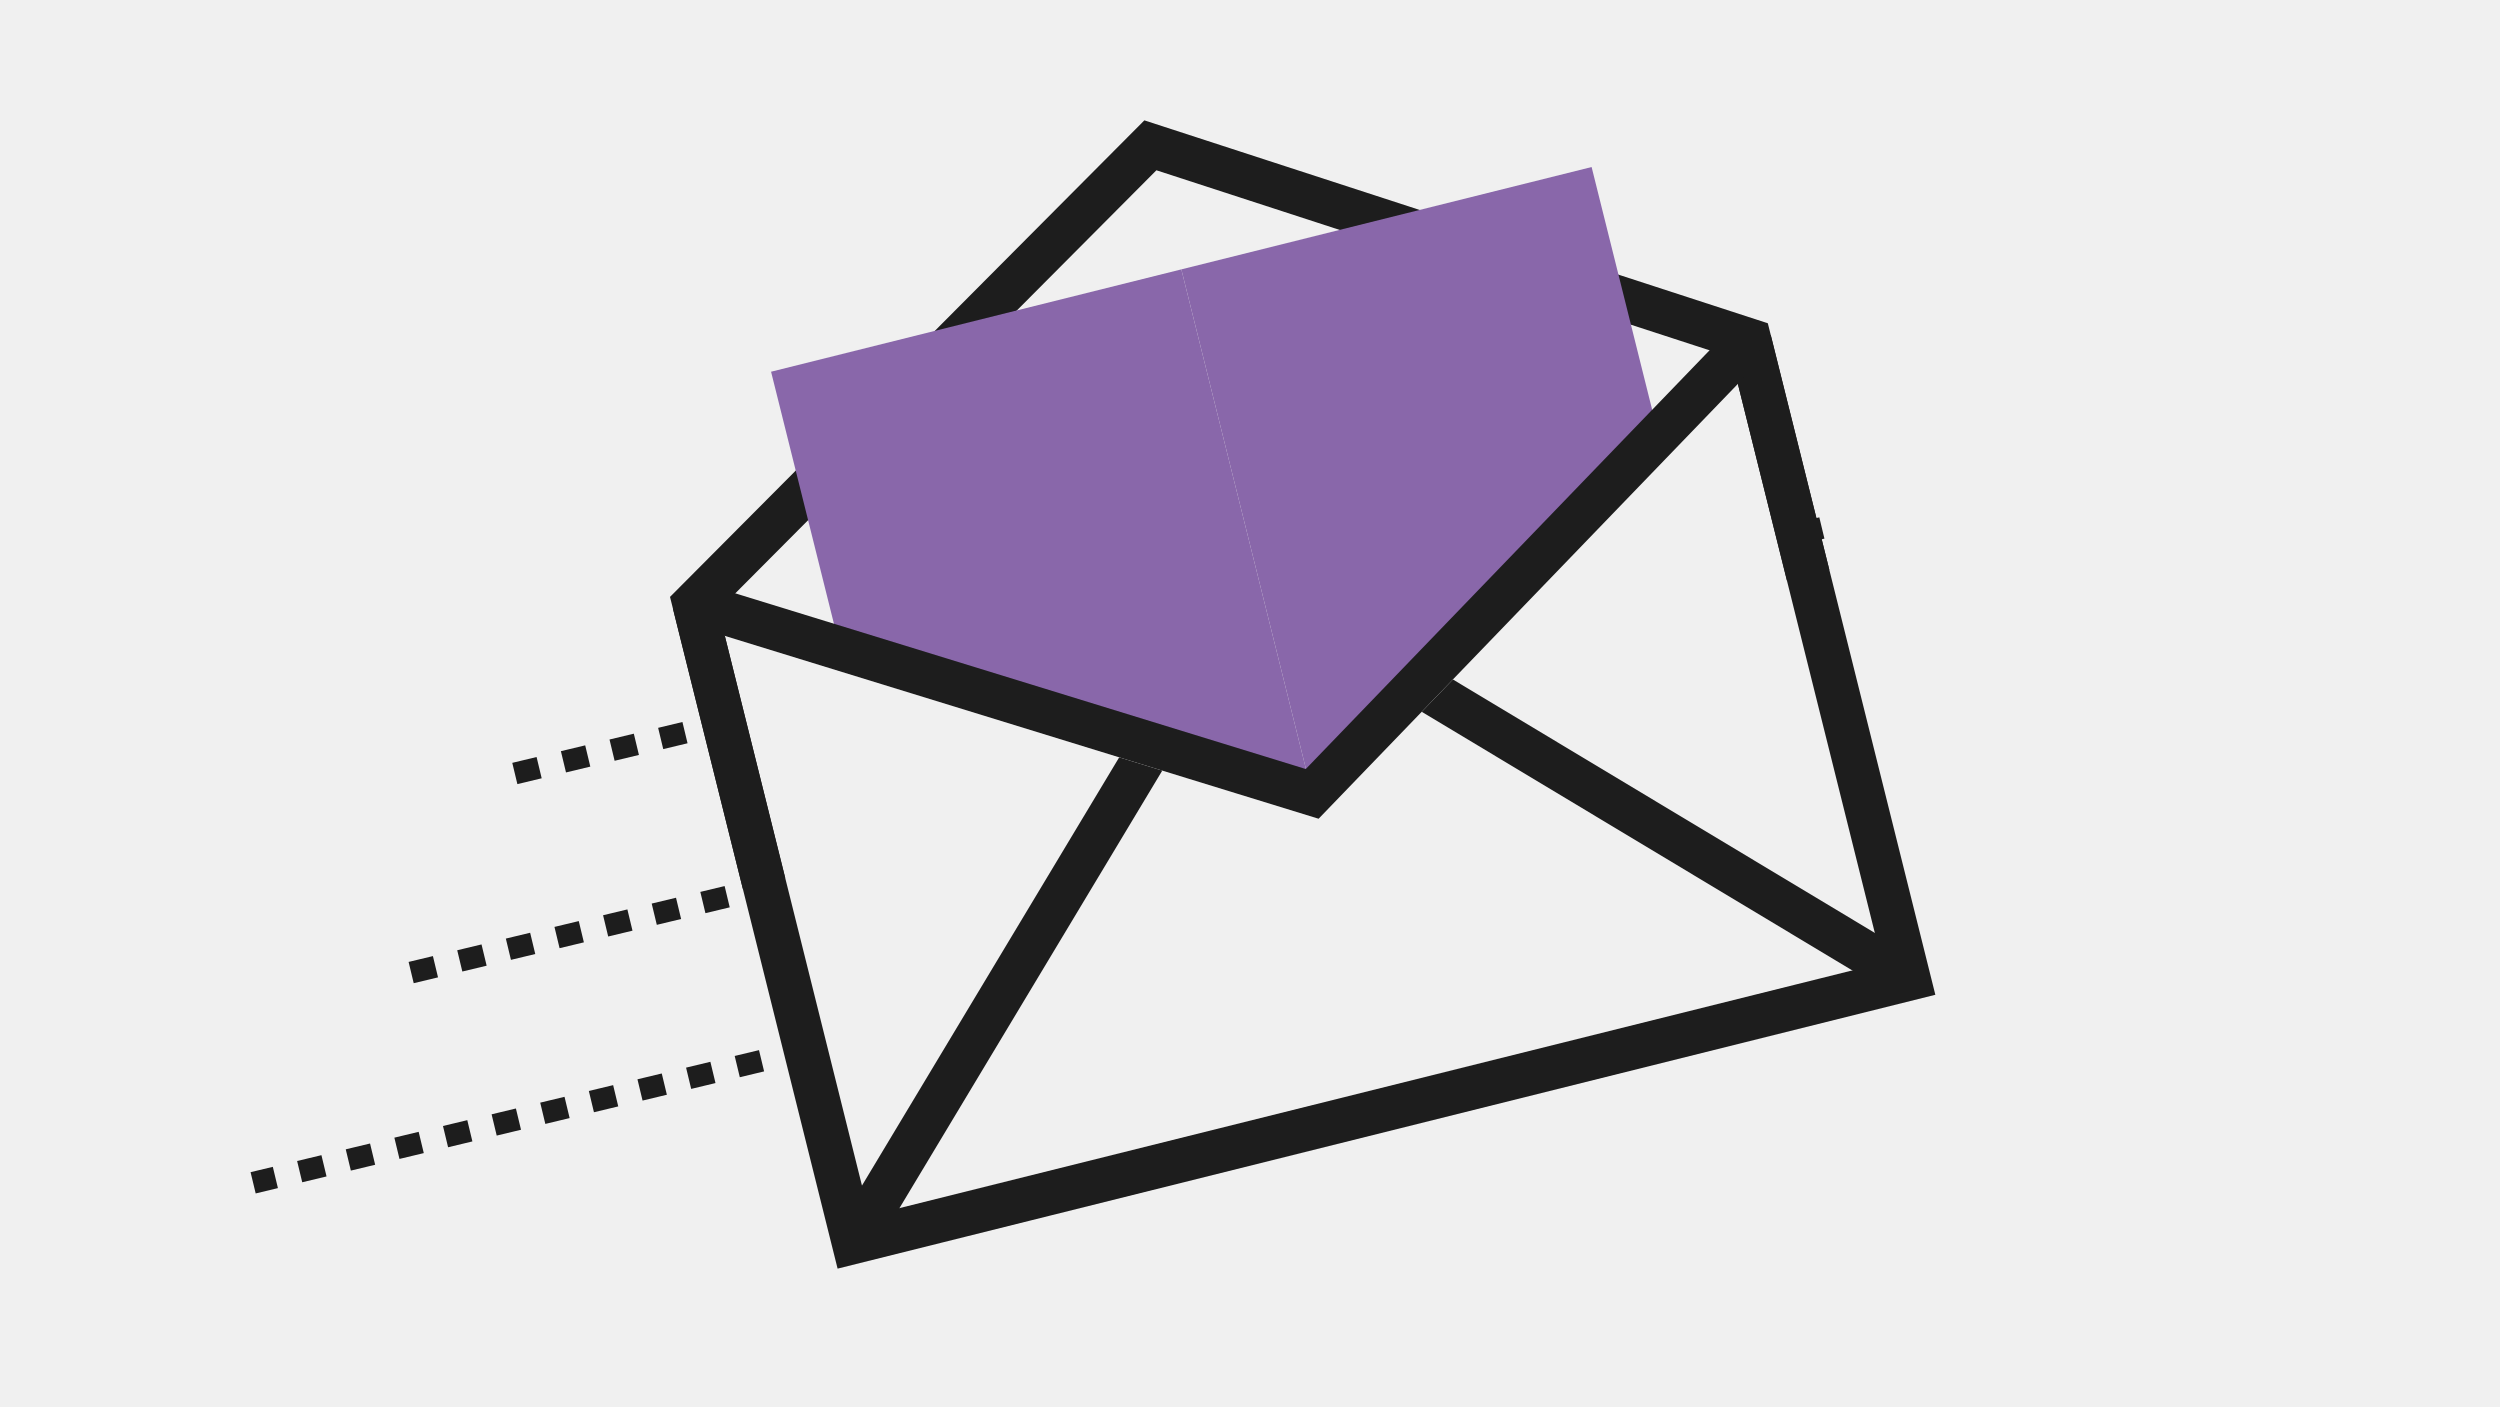
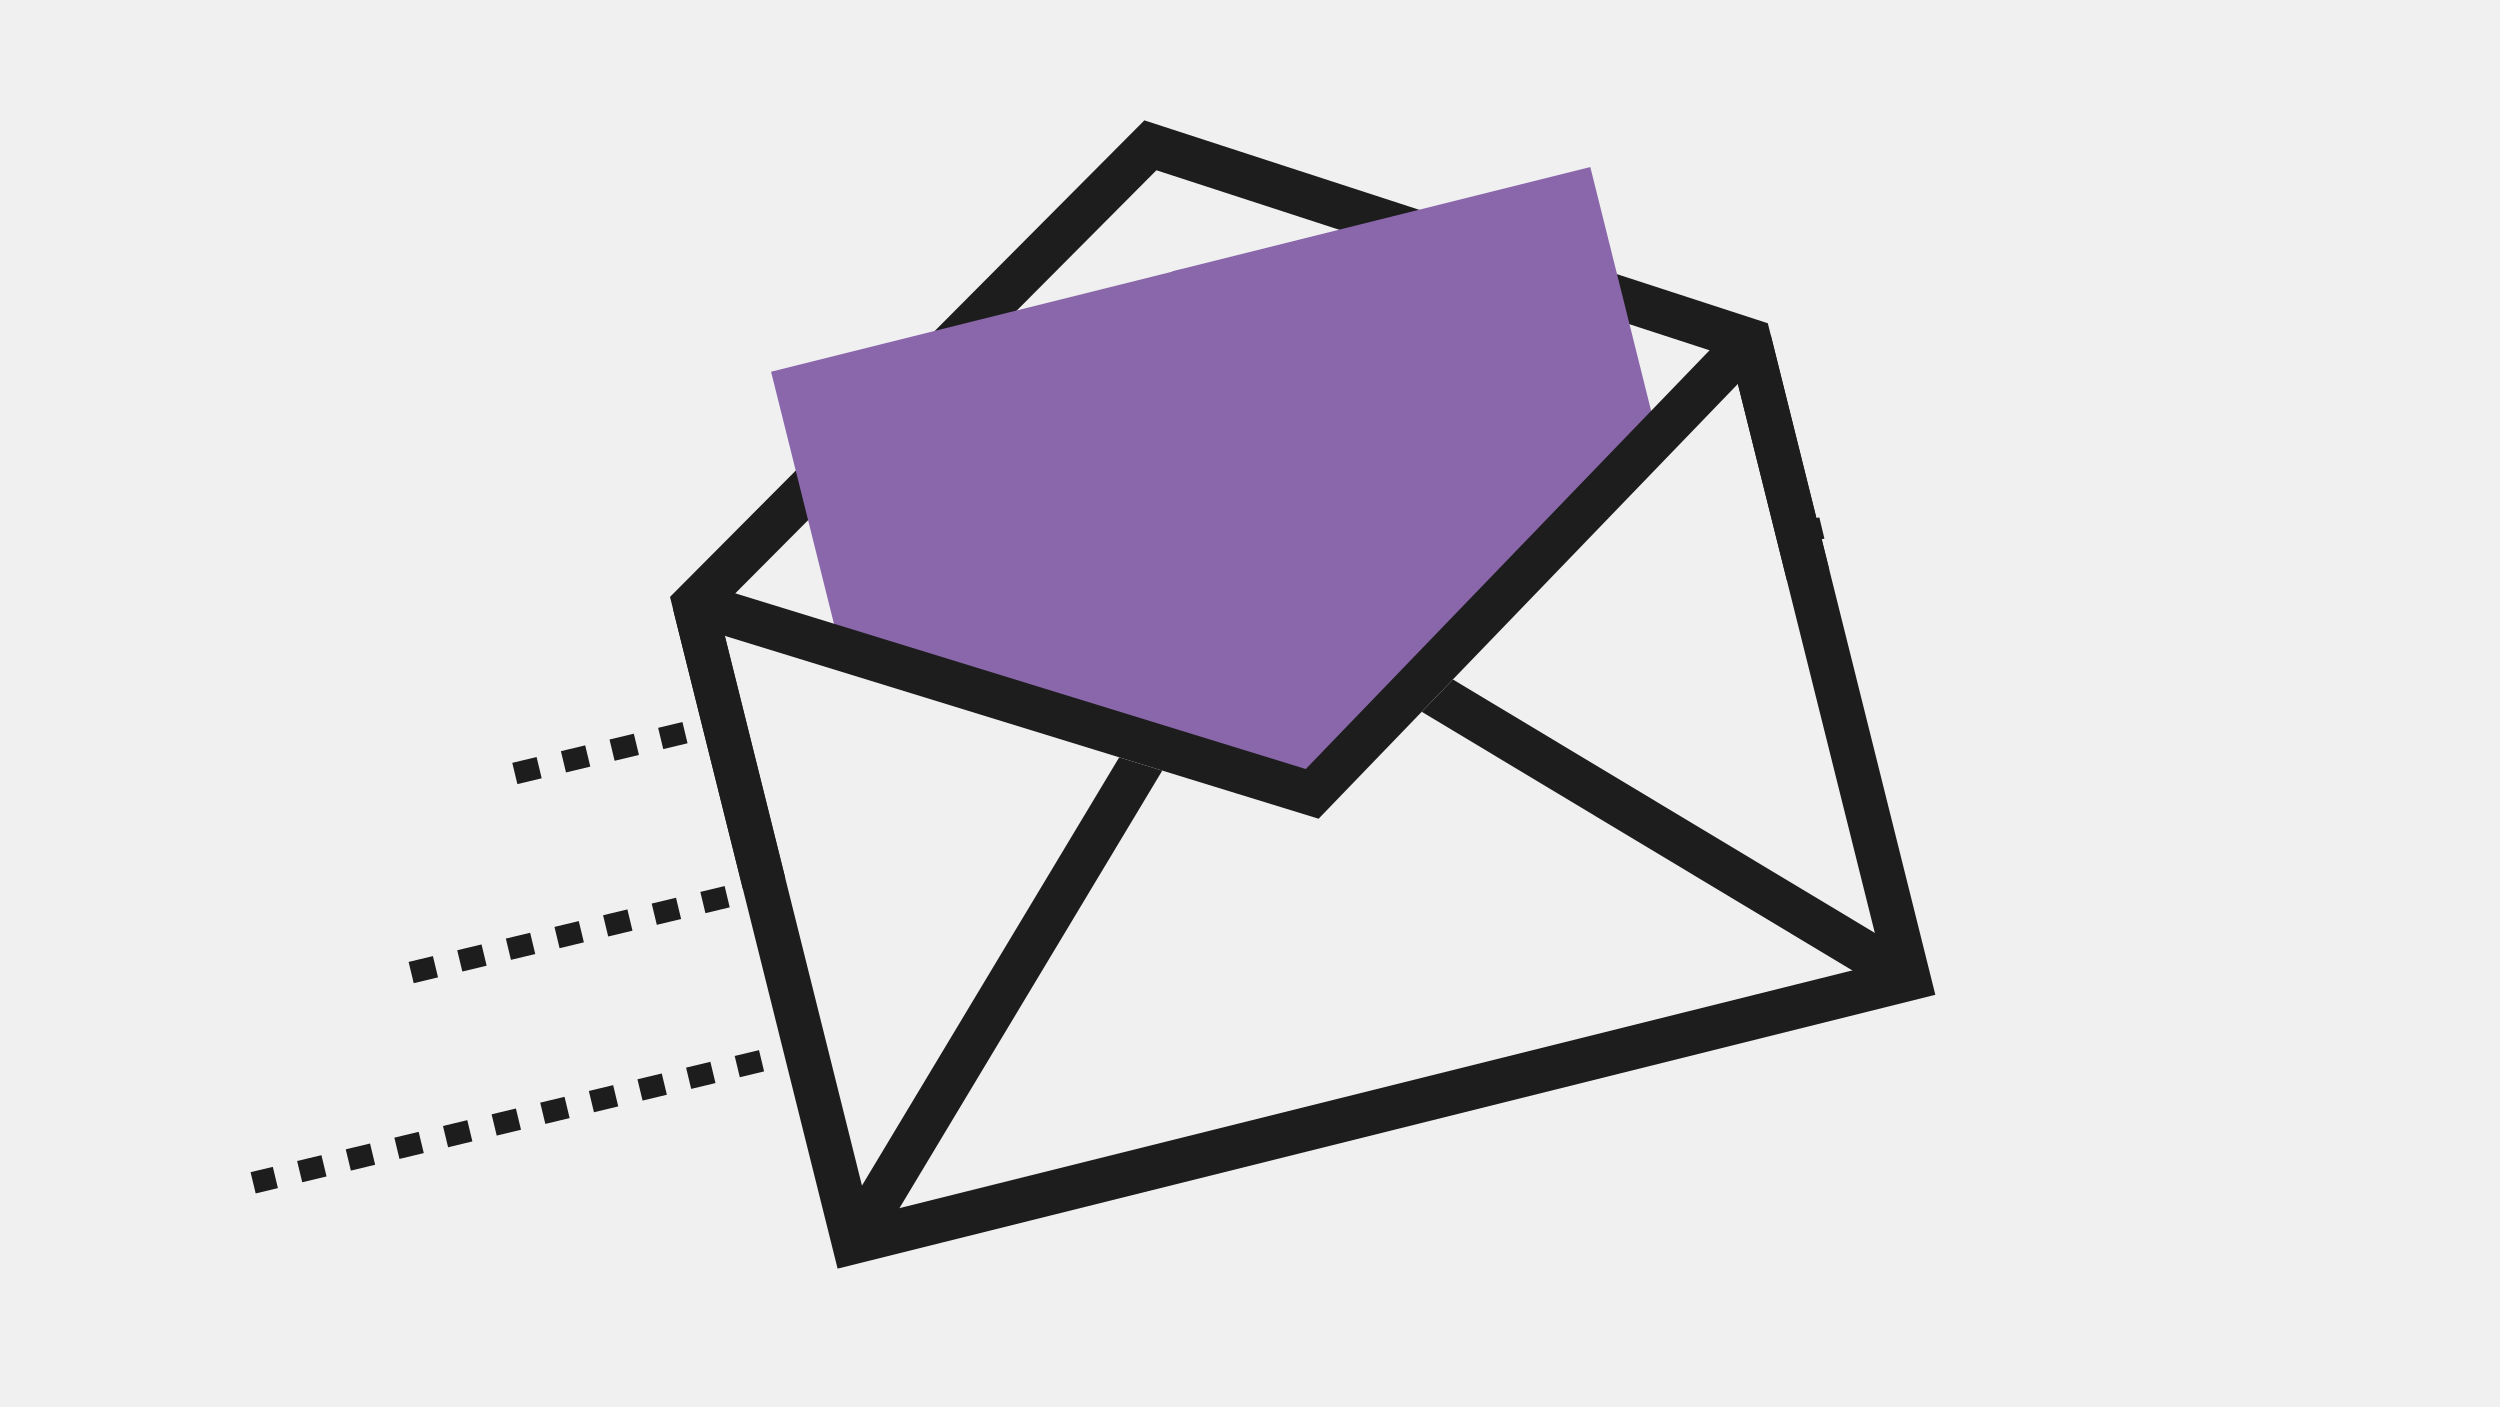
<svg xmlns="http://www.w3.org/2000/svg" width="1600" height="900" viewBox="0 0 1600 900">
  <defs>
-     <style>
-       .cls-1 {
-         clip-path: url(#clip-NOBKGD:_Find_out_more_about_getting_into_teaching_UPDATE);
-       }
- 
-       .cls-2, .cls-3, .cls-5 {
-         fill: none;
-         stroke-miterlimit: 10;
-       }
- 
-       .cls-2, .cls-5 {
-         stroke: #1d1d1d;
-       }
- 
-       .cls-2, .cls-3 {
-         stroke-width: 28px;
-       }
- 
-       .cls-3 {
-         stroke: #fff;
-       }
- 
-       .cls-4 {
-         fill: #8967aa;
-       }
- 
-       .cls-5 {
-         stroke-width: 14px;
-         stroke-dasharray: 16;
-       }
-     </style>
-     <clipPath id="clip-NOBKGD:_Find_out_more_about_getting_into_teaching_UPDATE">
+     <clipPath id="clip-ml-graphic-black">
      <rect width="1600" height="900" />
    </clipPath>
  </defs>
-   <g id="NOBKGD:_Find_out_more_about_getting_into_teaching_UPDATE" data-name="NOBKGD: Find out more about getting into teaching UPDATE" class="cls-1">
+   <g id="ml-graphic-black" clip-path="url(#clip-ml-graphic-black)">
    <g id="bkgd" transform="translate(-1666 -1011)">
-       <path id="Path_1" data-name="Path 1" class="cls-2" d="M2785.7,1228.8l101.95,408.665-675.393,168.49L2110.3,1397.292" />
-       <line id="Line_1" data-name="Line 1" class="cls-2" y1="317.507" x2="190.719" transform="translate(2212.253 1488.449)" />
-       <line id="Line_2" data-name="Line 2" class="cls-2" x2="313.052" y2="188.043" transform="translate(2574.594 1449.423)" />
-       <path id="Path_2" data-name="Path 2" class="cls-3" d="M2785.7,1228.8,2505.8,1519.091l-395.5-121.8" />
-       <path id="Path_3" data-name="Path 3" class="cls-2" d="M2154.978,1576.367,2110.3,1397.292,2402.248,1104,2785.7,1228.8l37.482,150.248" />
-       <path id="Path_4" data-name="Path 4" class="cls-4" d="M2728.822,1295.038,2505.8,1519.091l-83.745-335.69,262.574-65.5Z" />
-       <path id="Path_5" data-name="Path 5" class="cls-4" d="M2203.675,1426.047l302.127,93.044-83.745-335.69-262.574,65.5Z" />
-       <path id="Path_6" data-name="Path 6" class="cls-2" d="M2785.7,1228.8,2505.8,1519.091l-395.5-121.8" />
-       <path id="Path_7" data-name="Path 7" class="cls-3" d="M2800.979,1293.986" />
+       <path id="Path_1" data-name="Path 1" d="M2785.7,1228.8l101.95,408.665-675.393,168.49L2110.3,1397.292" fill="none" stroke="#1d1d1d" stroke-miterlimit="10" stroke-width="28" />
+       <line id="Line_1" data-name="Line 1" y1="317.507" x2="190.719" transform="translate(2212.253 1488.449)" fill="none" stroke="#1d1d1d" stroke-miterlimit="10" stroke-width="28" />
+       <line id="Line_2" data-name="Line 2" x2="313.052" y2="188.043" transform="translate(2574.594 1449.423)" fill="none" stroke="#1d1d1d" stroke-miterlimit="10" stroke-width="28" />
+       <path id="Path_2" data-name="Path 2" d="M2785.7,1228.8,2505.8,1519.091l-395.5-121.8" fill="none" stroke="#fff" stroke-miterlimit="10" stroke-width="28" />
+       <path id="Path_3" data-name="Path 3" d="M2154.978,1576.367,2110.3,1397.292,2402.248,1104,2785.7,1228.8l37.482,150.248" fill="none" stroke="#1d1d1d" stroke-miterlimit="10" stroke-width="28" />
+       <path id="Path_4" data-name="Path 4" d="M2734.644,1298.4,2507.391,1526.7l-85.334-342.061,267.557-66.747Z" transform="translate(-5.822)" fill="#8967aa" />
+       <path id="Path_5" data-name="Path 5" d="M2203.675,1426.047l302.127,93.044-83.745-335.69-262.574,65.5Z" fill="#8967aa" />
+       <path id="Path_6" data-name="Path 6" d="M2785.7,1228.8,2505.8,1519.091l-395.5-121.8" fill="none" stroke="#1d1d1d" stroke-miterlimit="10" stroke-width="28" />
+       <path id="Path_7" data-name="Path 7" d="M2800.979,1293.986" fill="none" stroke="#fff" stroke-miterlimit="10" stroke-width="28" />
    </g>
    <g id="Layer_2" data-name="Layer 2" transform="translate(-1666 -1011)">
-       <line id="Line_3" data-name="Line 3" class="cls-5" x1="118.112" y2="28.353" transform="translate(1986.282 1479.888)" />
-       <line id="Line_4" data-name="Line 4" class="cls-5" x1="212.407" y2="50.989" transform="translate(1918.988 1584.888)" />
-       <line id="Line_5" data-name="Line 5" class="cls-5" x1="325.395" y2="78.112" transform="translate(1828 1689.888)" />
-       <line id="Line_6" data-name="Line 6" class="cls-5" x1="18.737" y2="4.498" transform="translate(2813.26 1348.906)" />
+       <line id="Line_3" data-name="Line 3" x1="118.112" y2="28.353" transform="translate(1986.282 1479.888)" fill="none" stroke="#1d1d1d" stroke-miterlimit="10" stroke-width="14" stroke-dasharray="16" />
+       <line id="Line_4" data-name="Line 4" x1="212.407" y2="50.989" transform="translate(1918.988 1584.888)" fill="none" stroke="#1d1d1d" stroke-miterlimit="10" stroke-width="14" stroke-dasharray="16" />
+       <line id="Line_5" data-name="Line 5" x1="325.395" y2="78.112" transform="translate(1828 1689.888)" fill="none" stroke="#1d1d1d" stroke-miterlimit="10" stroke-width="14" stroke-dasharray="16" />
+       <line id="Line_6" data-name="Line 6" x1="18.737" y2="4.498" transform="translate(2813.26 1348.906)" fill="none" stroke="#1d1d1d" stroke-miterlimit="10" stroke-width="14" stroke-dasharray="16" />
    </g>
  </g>
</svg>
